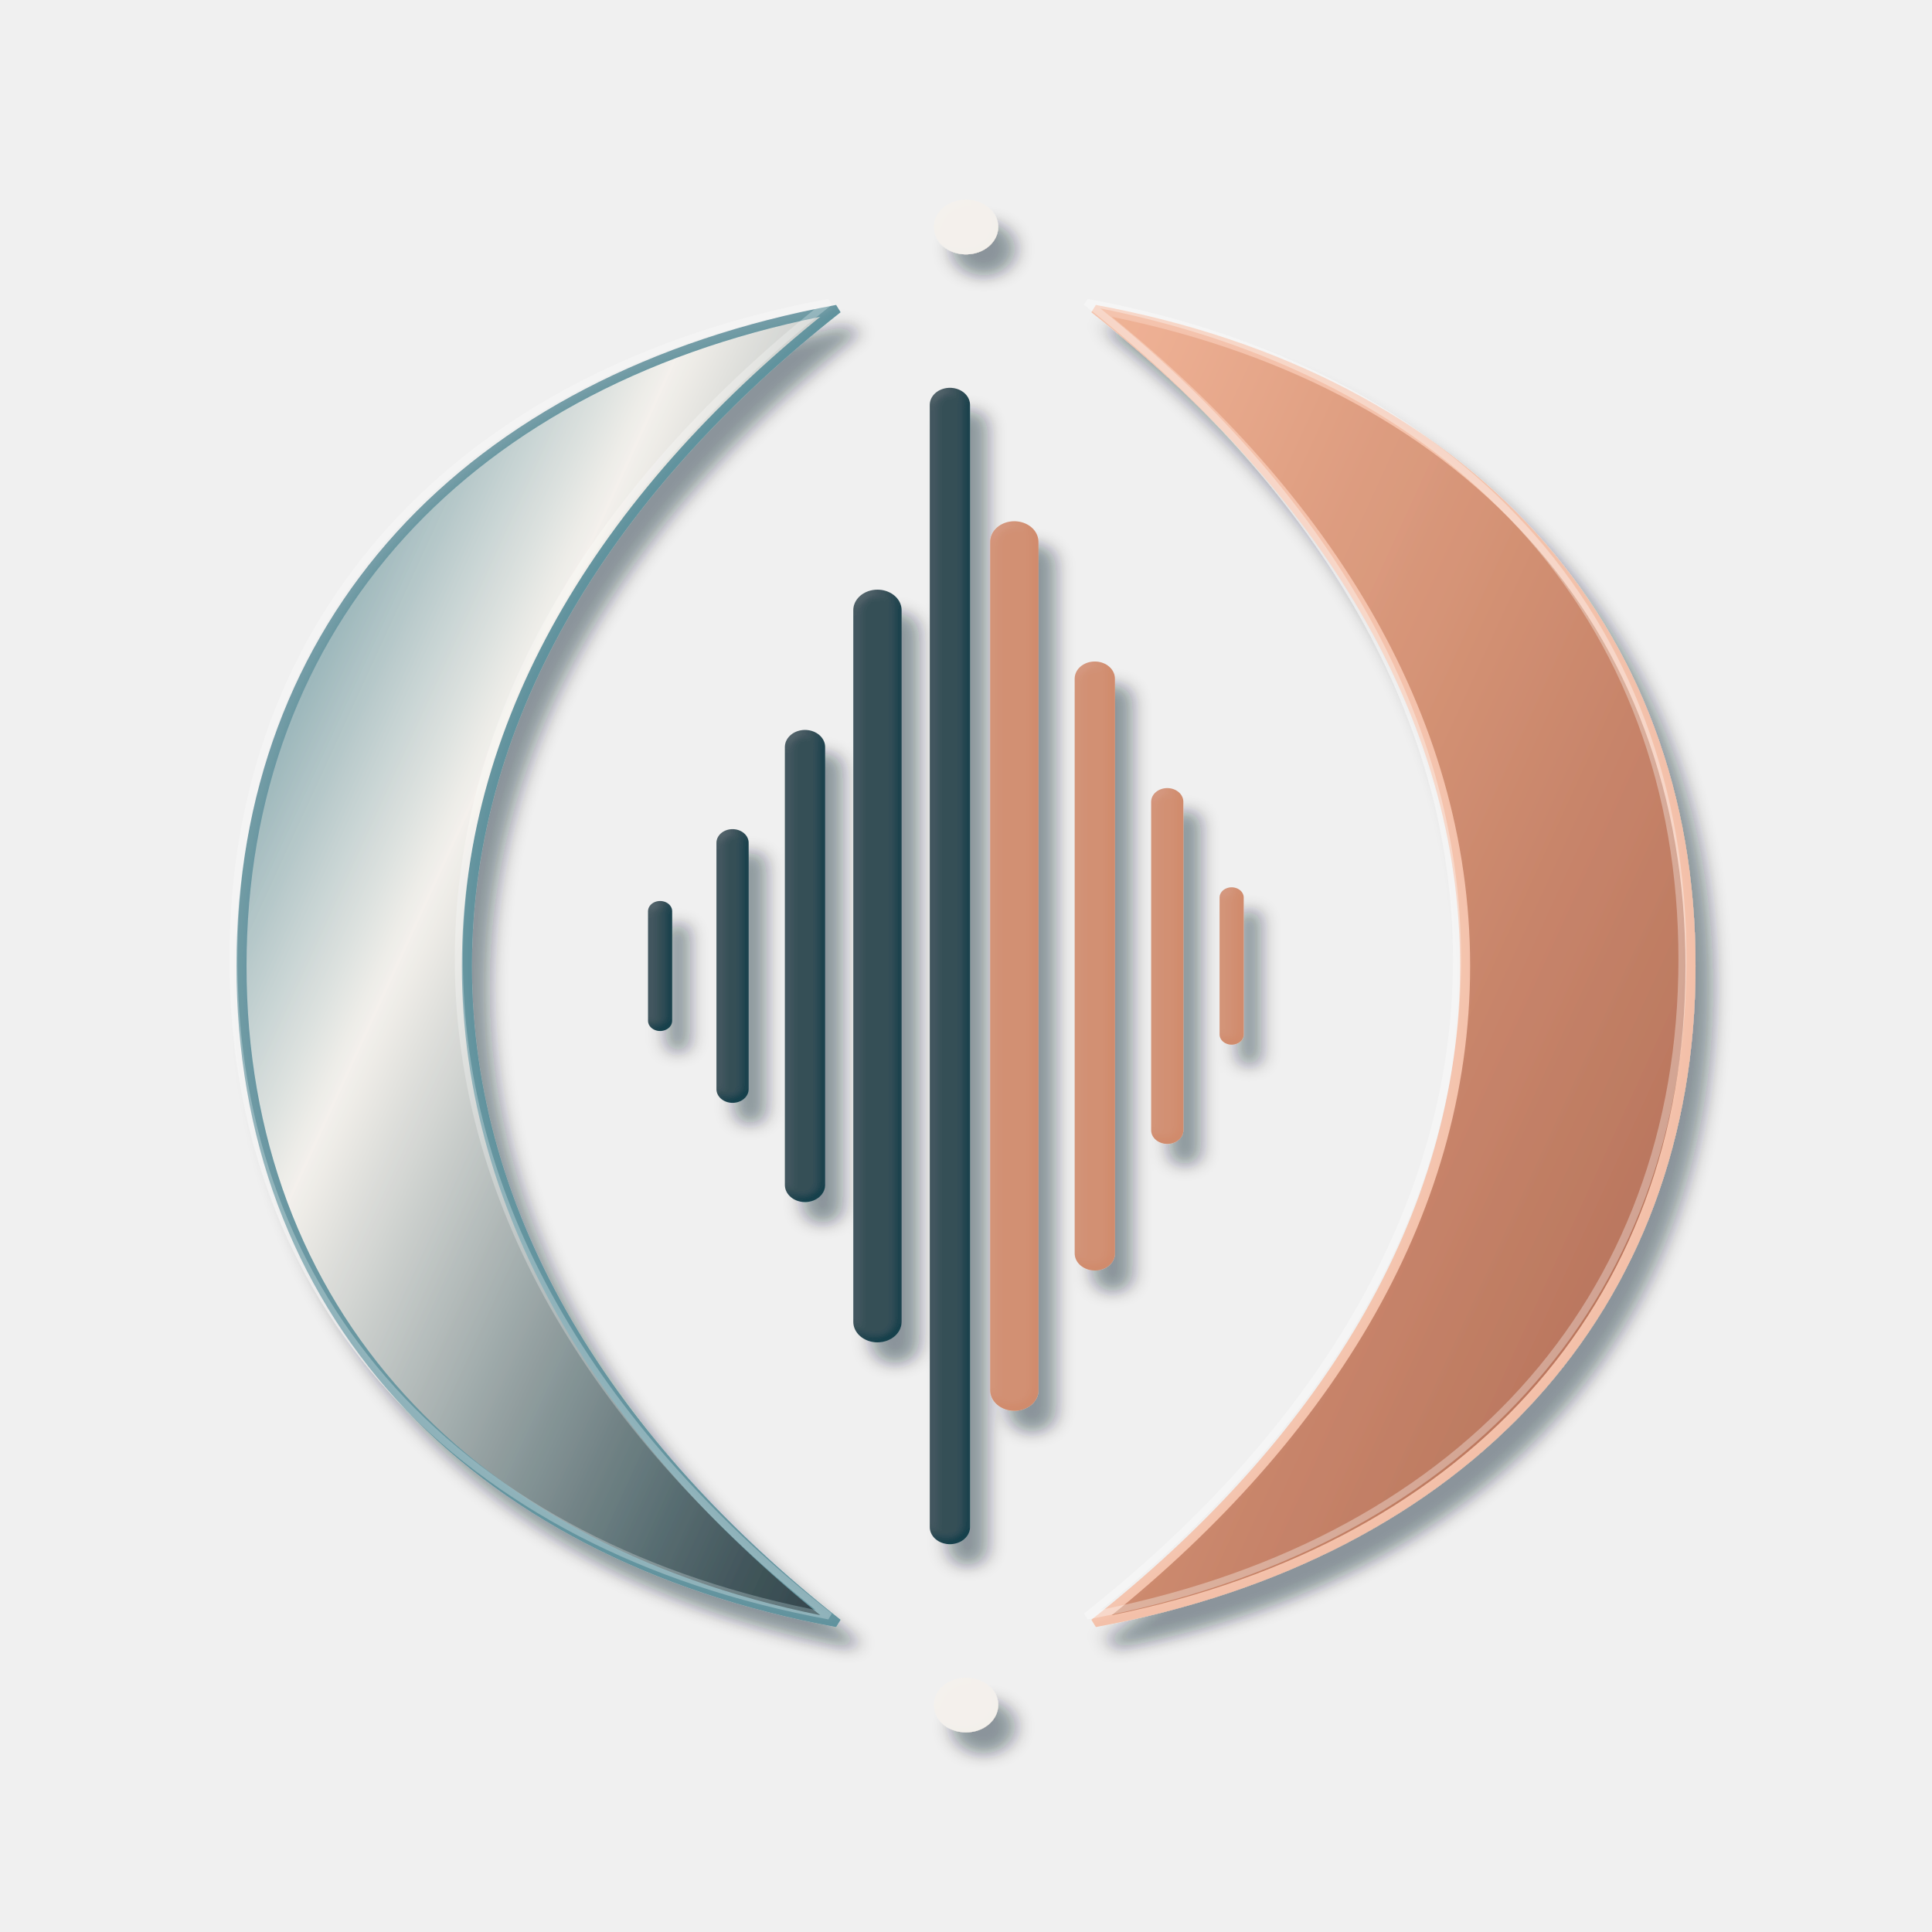
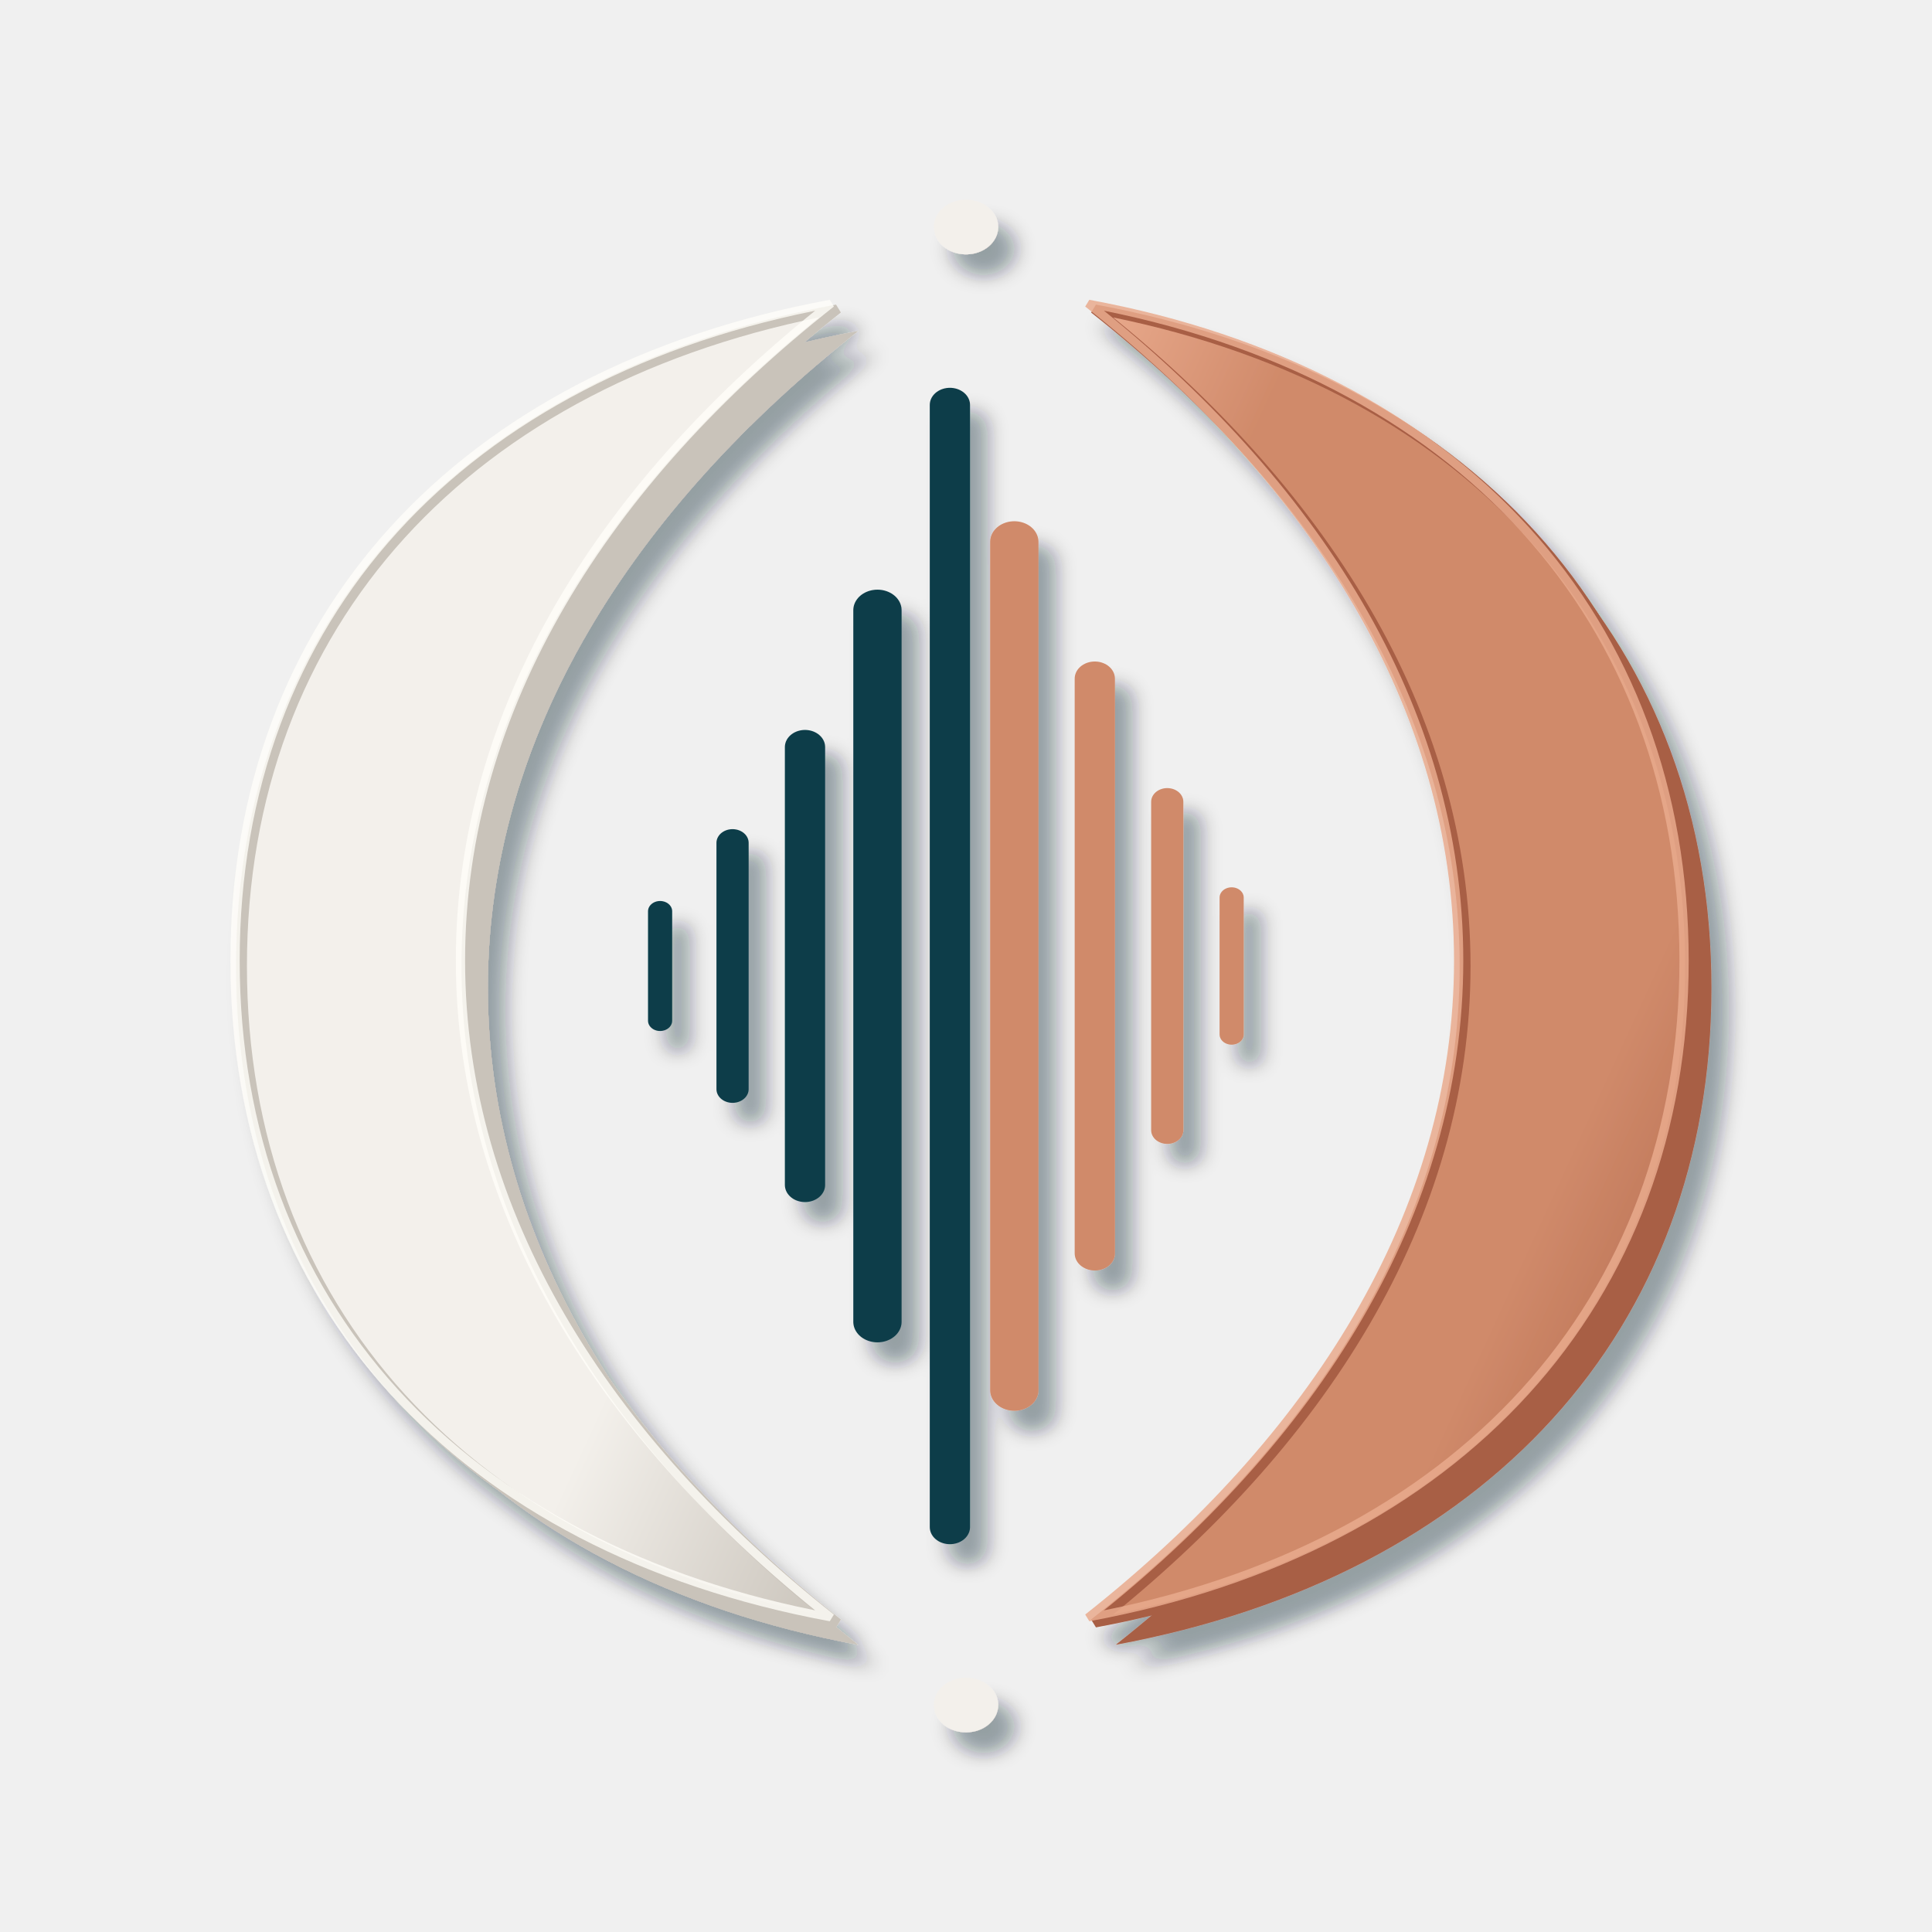
<svg xmlns="http://www.w3.org/2000/svg" viewBox="0 0 240 240" role="img" aria-labelledby="title">
  <defs>
    <linearGradient id="left-face" x1="0" y1="0" x2="1" y2="1">
-       <stop stop-color="#377482" />
-       <stop offset=".38" stop-color="#F3F0EB" />
-       <stop offset="1" stop-color="#062A33" />
+       <stop stop-color="#FFFDF9" />
+       <stop offset=".18" stop-color="#F3F0EB" />
+       <stop offset=".72" stop-color="#F3F0EB" />
+       <stop offset="1" stop-color="#C9C3BA" />
    </linearGradient>
    <linearGradient id="right-face" x1="0" y1="0" x2="1" y2="1">
-       <stop stop-color="#F0B092" />
-       <stop offset=".45" stop-color="#D08A6A" />
-       <stop offset="1" stop-color="#A95F46" />
+       <stop stop-color="#E9AA8D" />
+       <stop offset=".18" stop-color="#D08A6A" />
+       <stop offset=".72" stop-color="#D08A6A" />
+       <stop offset="1" stop-color="#A85E45" />
    </linearGradient>
    <linearGradient id="word-face" x1="0" y1="0" x2="0" y2="1">
+       <stop stop-color="#FFFDF9" />
+       <stop offset=".2" stop-color="#F3F0EB" />
+       <stop offset=".72" stop-color="#F3F0EB" />
+       <stop offset="1" stop-color="#C9C3BA" />
+     </linearGradient>
+     <linearGradient id="word-highlight" x1="0" y1="0" x2="1" y2="1">
+       <stop stop-color="#FFFDF9" />
+       <stop offset="1" stop-color="#F3F0EB" />
+     </linearGradient>
+     <linearGradient id="word-shadow" x1="0" y1="0" x2="1" y2="1">
      <stop stop-color="#F3F0EB" />
-       <stop offset=".52" stop-color="#F3F0EB" />
-       <stop offset="1" stop-color="#082D37" />
+       <stop offset="1" stop-color="#C9C3BA" />
    </linearGradient>
    <filter id="raised" x="-30%" y="-30%" width="170%" height="180%">
-       <feGaussianBlur in="SourceAlpha" stdDeviation="1.1" result="blur" />
-       <feOffset in="blur" dx="2.2" dy="3.2" result="offsetBlur" />
-       <feFlood flood-color="#061C22" flood-opacity=".42" result="shadowColour" />
-       <feComposite in="shadowColour" in2="offsetBlur" operator="in" result="shadow" />
-       <feGaussianBlur in="SourceAlpha" stdDeviation=".65" result="softAlpha" />
-       <feSpecularLighting in="softAlpha" surfaceScale="2" specularConstant=".36" specularExponent="18" lighting-color="#FFFFFF" result="specular">
-         <feDistantLight azimuth="225" elevation="52" />
-       </feSpecularLighting>
-       <feComposite in="specular" in2="SourceAlpha" operator="in" result="lit" />
-       <feComponentTransfer in="lit" result="softLit">
-         <feFuncA type="linear" slope=".24" />
-       </feComponentTransfer>
-       <feMerge>
-         <feMergeNode in="shadow" />
-         <feMergeNode in="SourceGraphic" />
-         <feMergeNode in="softLit" />
-       </feMerge>
+       <feDropShadow dx="2.2" dy="3.2" stdDeviation="1.25" flood-color="#061C22" flood-opacity=".38" />
    </filter>
    <filter id="word-depth" x="-8%" y="-20%" width="116%" height="150%">
-       <feGaussianBlur in="SourceAlpha" stdDeviation="2.5" result="glowAlpha" />
-       <feFlood flood-color="#FFFFFF" flood-opacity=".18" />
+       <feGaussianBlur in="SourceAlpha" stdDeviation="2" result="glowAlpha" />
+       <feFlood flood-color="#F3F0EB" flood-opacity=".14" />
      <feComposite in2="glowAlpha" operator="in" result="glow" />
-       <feDropShadow dx="1.8" dy="2.8" stdDeviation="1.35" flood-color="#061C22" flood-opacity=".42" />
+       <feDropShadow dx="1.6" dy="2.4" stdDeviation="1.1" flood-color="#061C22" flood-opacity=".38" />
      <feMerge>
        <feMergeNode in="glow" />
        <feMergeNode in="SourceGraphic" />
      </feMerge>
    </filter>
  </defs>
  <g transform="translate(0 18) scale(1 .85)">
    <g filter="url(#raised)">
-       <path d="M104 24C58 34 30 70 30 120s28 86 74 96C76 190 58 157 58 120s18-70 46-96Z" fill="url(#left-face)" stroke="#5E929D" stroke-width="1.25" />
-       <path d="M136 24c46 10 74 46 74 96s-28 86-74 96c28-26 46-59 46-96s-18-70-46-96Z" fill="url(#right-face)" stroke="#F3C0A8" stroke-width="1.25" />
-       <path d="M104 24C58 34 30 70 30 120s28 86 74 96C76 190 58 157 58 120s18-70 46-96Z" fill="none" stroke="#FFFFFF" stroke-opacity=".28" stroke-width="1" transform="translate(-1 -1)" />
-       <path d="M136 24c46 10 74 46 74 96s-28 86-74 96c28-26 46-59 46-96s-18-70-46-96Z" fill="none" stroke="#FFFFFF" stroke-opacity=".34" stroke-width="1" transform="translate(-1 -1)" />
+       <path d="M104 24C58 34 30 70 30 120s28 86 74 96C76 190 58 157 58 120s18-70 46-96Z" fill="#C9C3BA" transform="translate(2.6 3.2)" />
+       <path d="M136 24c46 10 74 46 74 96s-28 86-74 96c28-26 46-59 46-96s-18-70-46-96Z" fill="#A85E45" transform="translate(2.6 3.2)" />
+       <path d="M104 24C58 34 30 70 30 120s28 86 74 96C76 190 58 157 58 120s18-70 46-96Z" fill="url(#left-face)" stroke="#C9C3BA" stroke-width="1.35" />
+       <path d="M136 24c46 10 74 46 74 96s-28 86-74 96c28-26 46-59 46-96s-18-70-46-96Z" fill="url(#right-face)" stroke="#A85E45" stroke-width="1.35" />
+       <path d="M104 24C58 34 30 70 30 120s28 86 74 96C76 190 58 157 58 120s18-70 46-96Z" fill="none" stroke="#FFFDF9" stroke-opacity=".8" stroke-width="1.15" transform="translate(-.8 -.8)" />
+       <path d="M136 24c46 10 74 46 74 96s-28 86-74 96c28-26 46-59 46-96s-18-70-46-96Z" fill="none" stroke="#E9AA8D" stroke-opacity=".85" stroke-width="1.15" transform="translate(-.8 -.8)" />
      <g fill="none" stroke-linecap="round">
        <path d="M82 112v16" stroke="#0E3D4A" stroke-width="3" />
        <path d="M91 102v36" stroke="#0E3D4A" stroke-width="4" />
        <path d="M100 88v64" stroke="#0E3D4A" stroke-width="5" />
        <path d="M109 68v104" stroke="#0E3D4A" stroke-width="6" />
        <path d="M118 38v164" stroke="#0E3D4A" stroke-width="5" />
        <path d="M126 58v124" stroke="#D08A6A" stroke-width="6" />
        <path d="M136 78v84" stroke="#D08A6A" stroke-width="5" />
        <path d="M145 96v48" stroke="#D08A6A" stroke-width="4" />
        <path d="M153 110v20" stroke="#D08A6A" stroke-width="3" />
      </g>
      <circle cx="120" cy="12" r="4" fill="#F3F0EB" />
      <circle cx="120" cy="228" r="4" fill="#F3F0EB" />
    </g>
  </g>
</svg>
